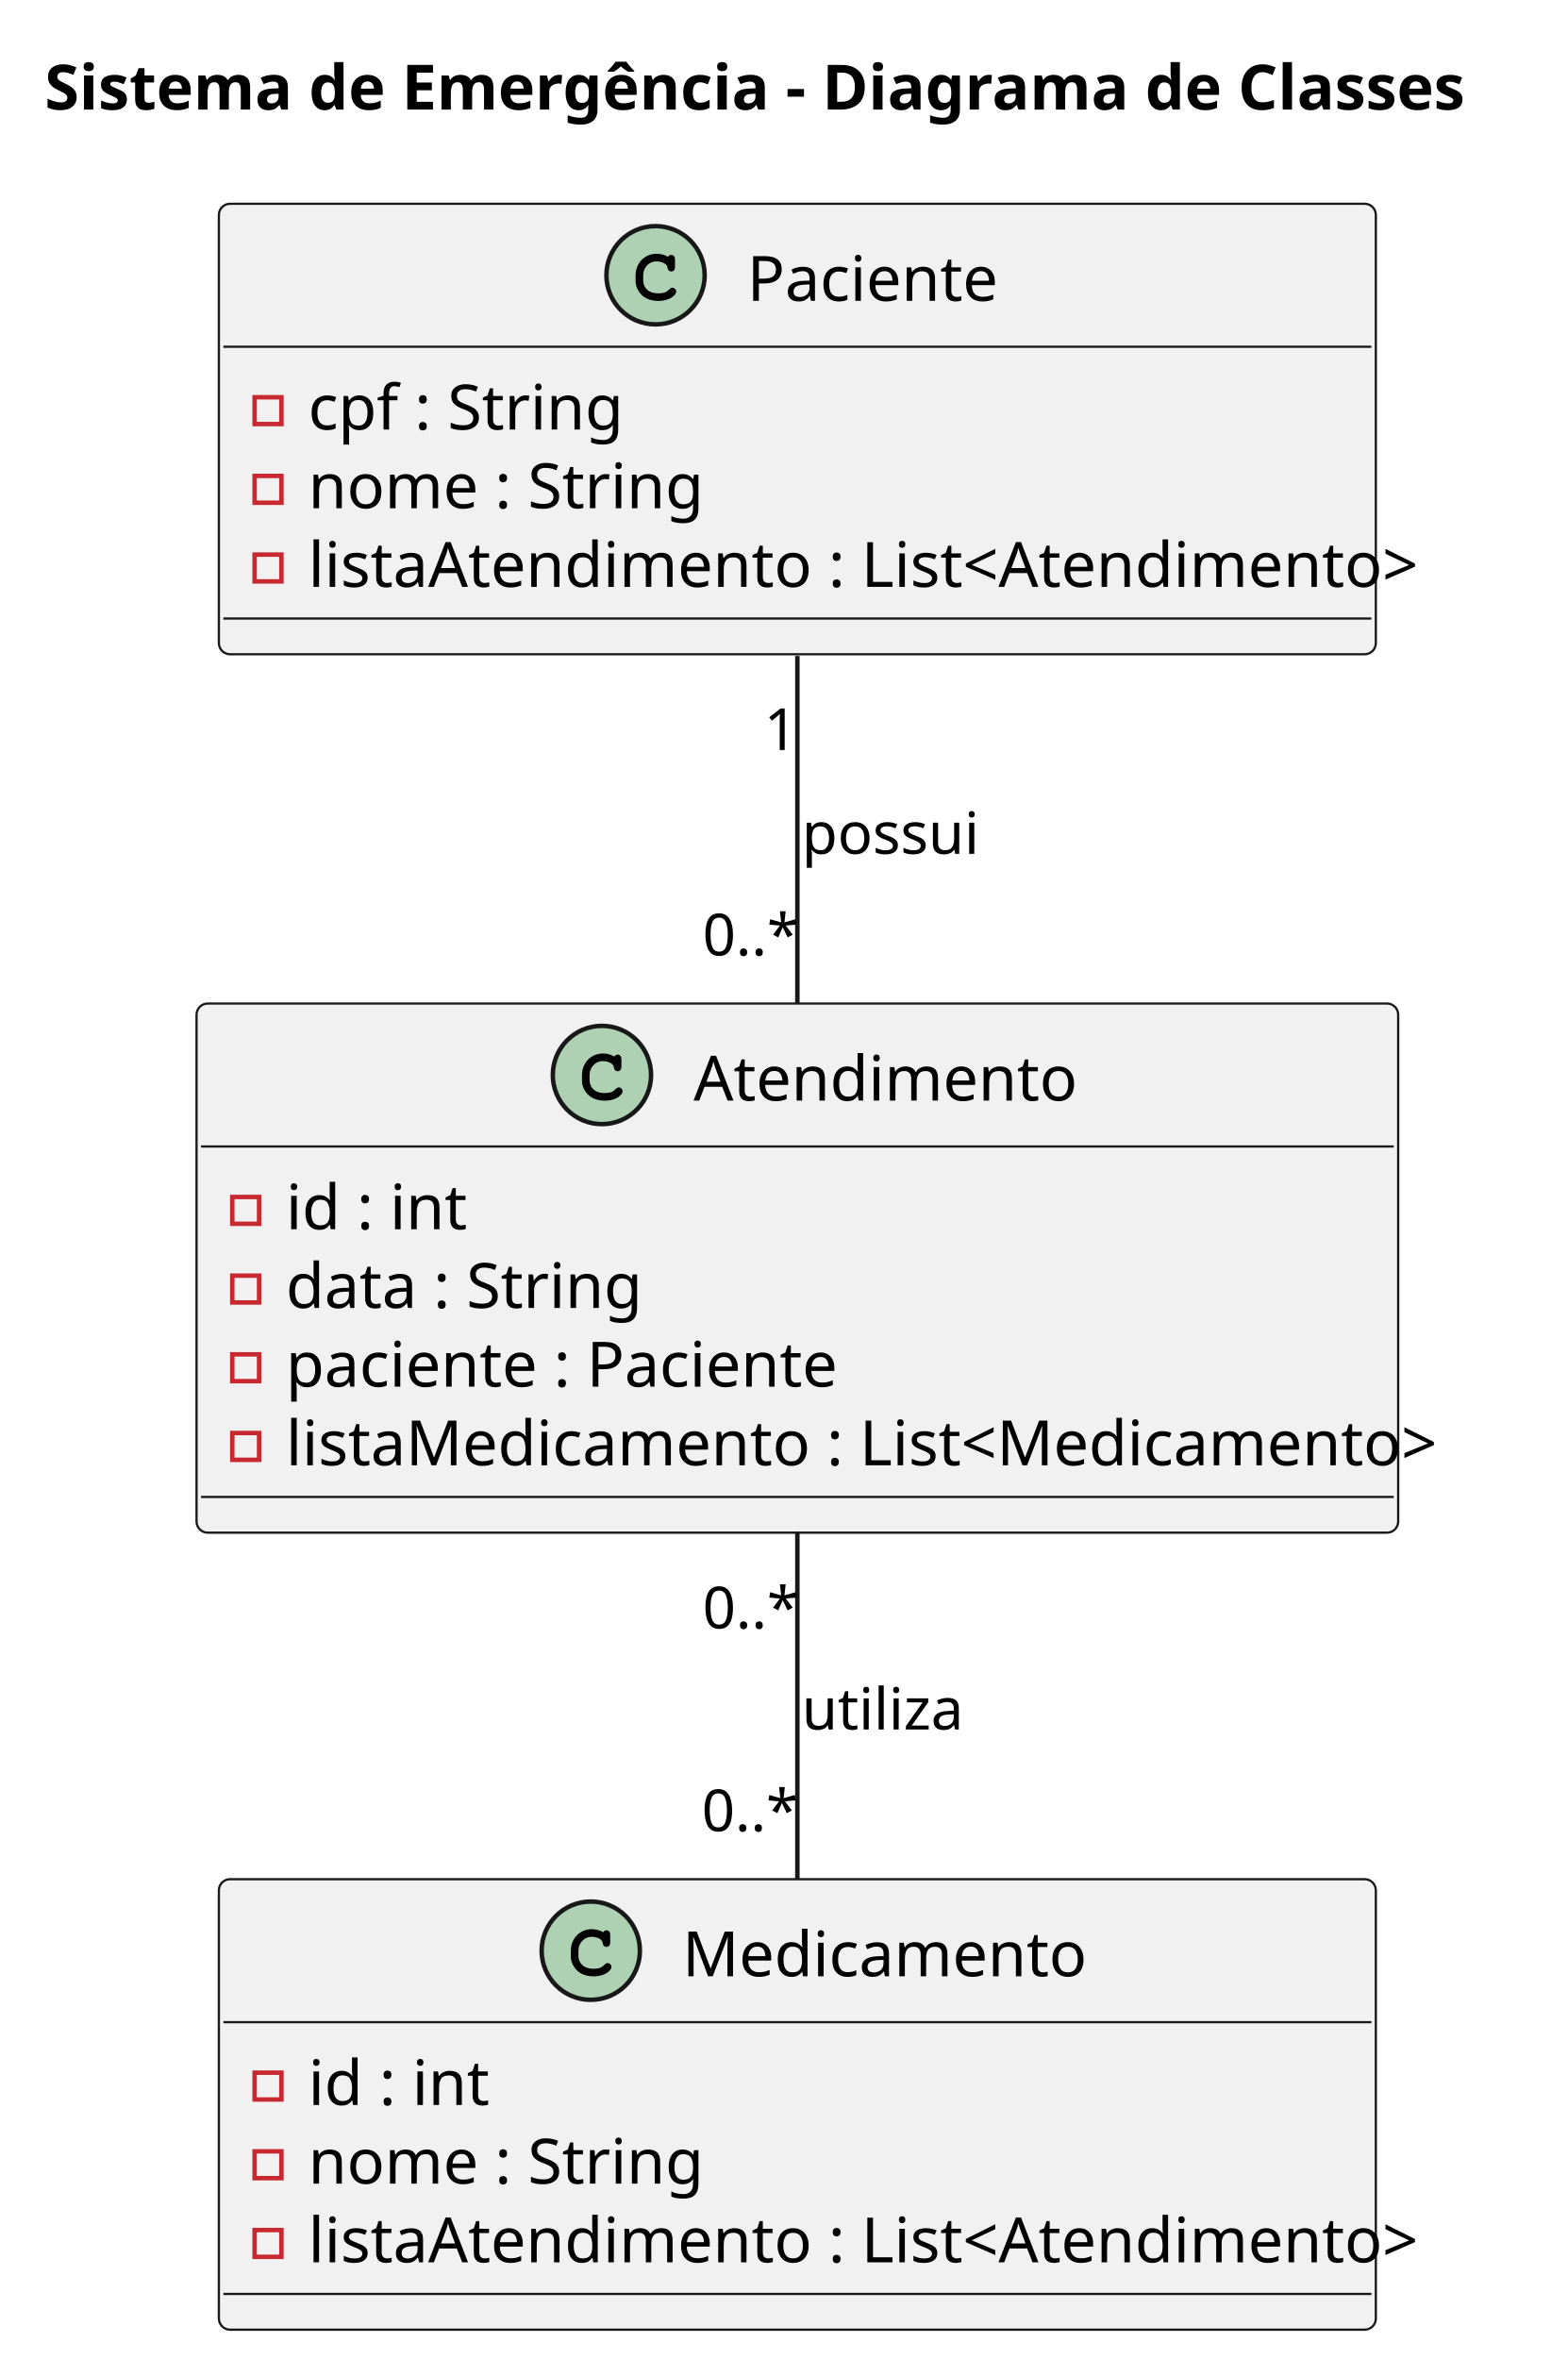
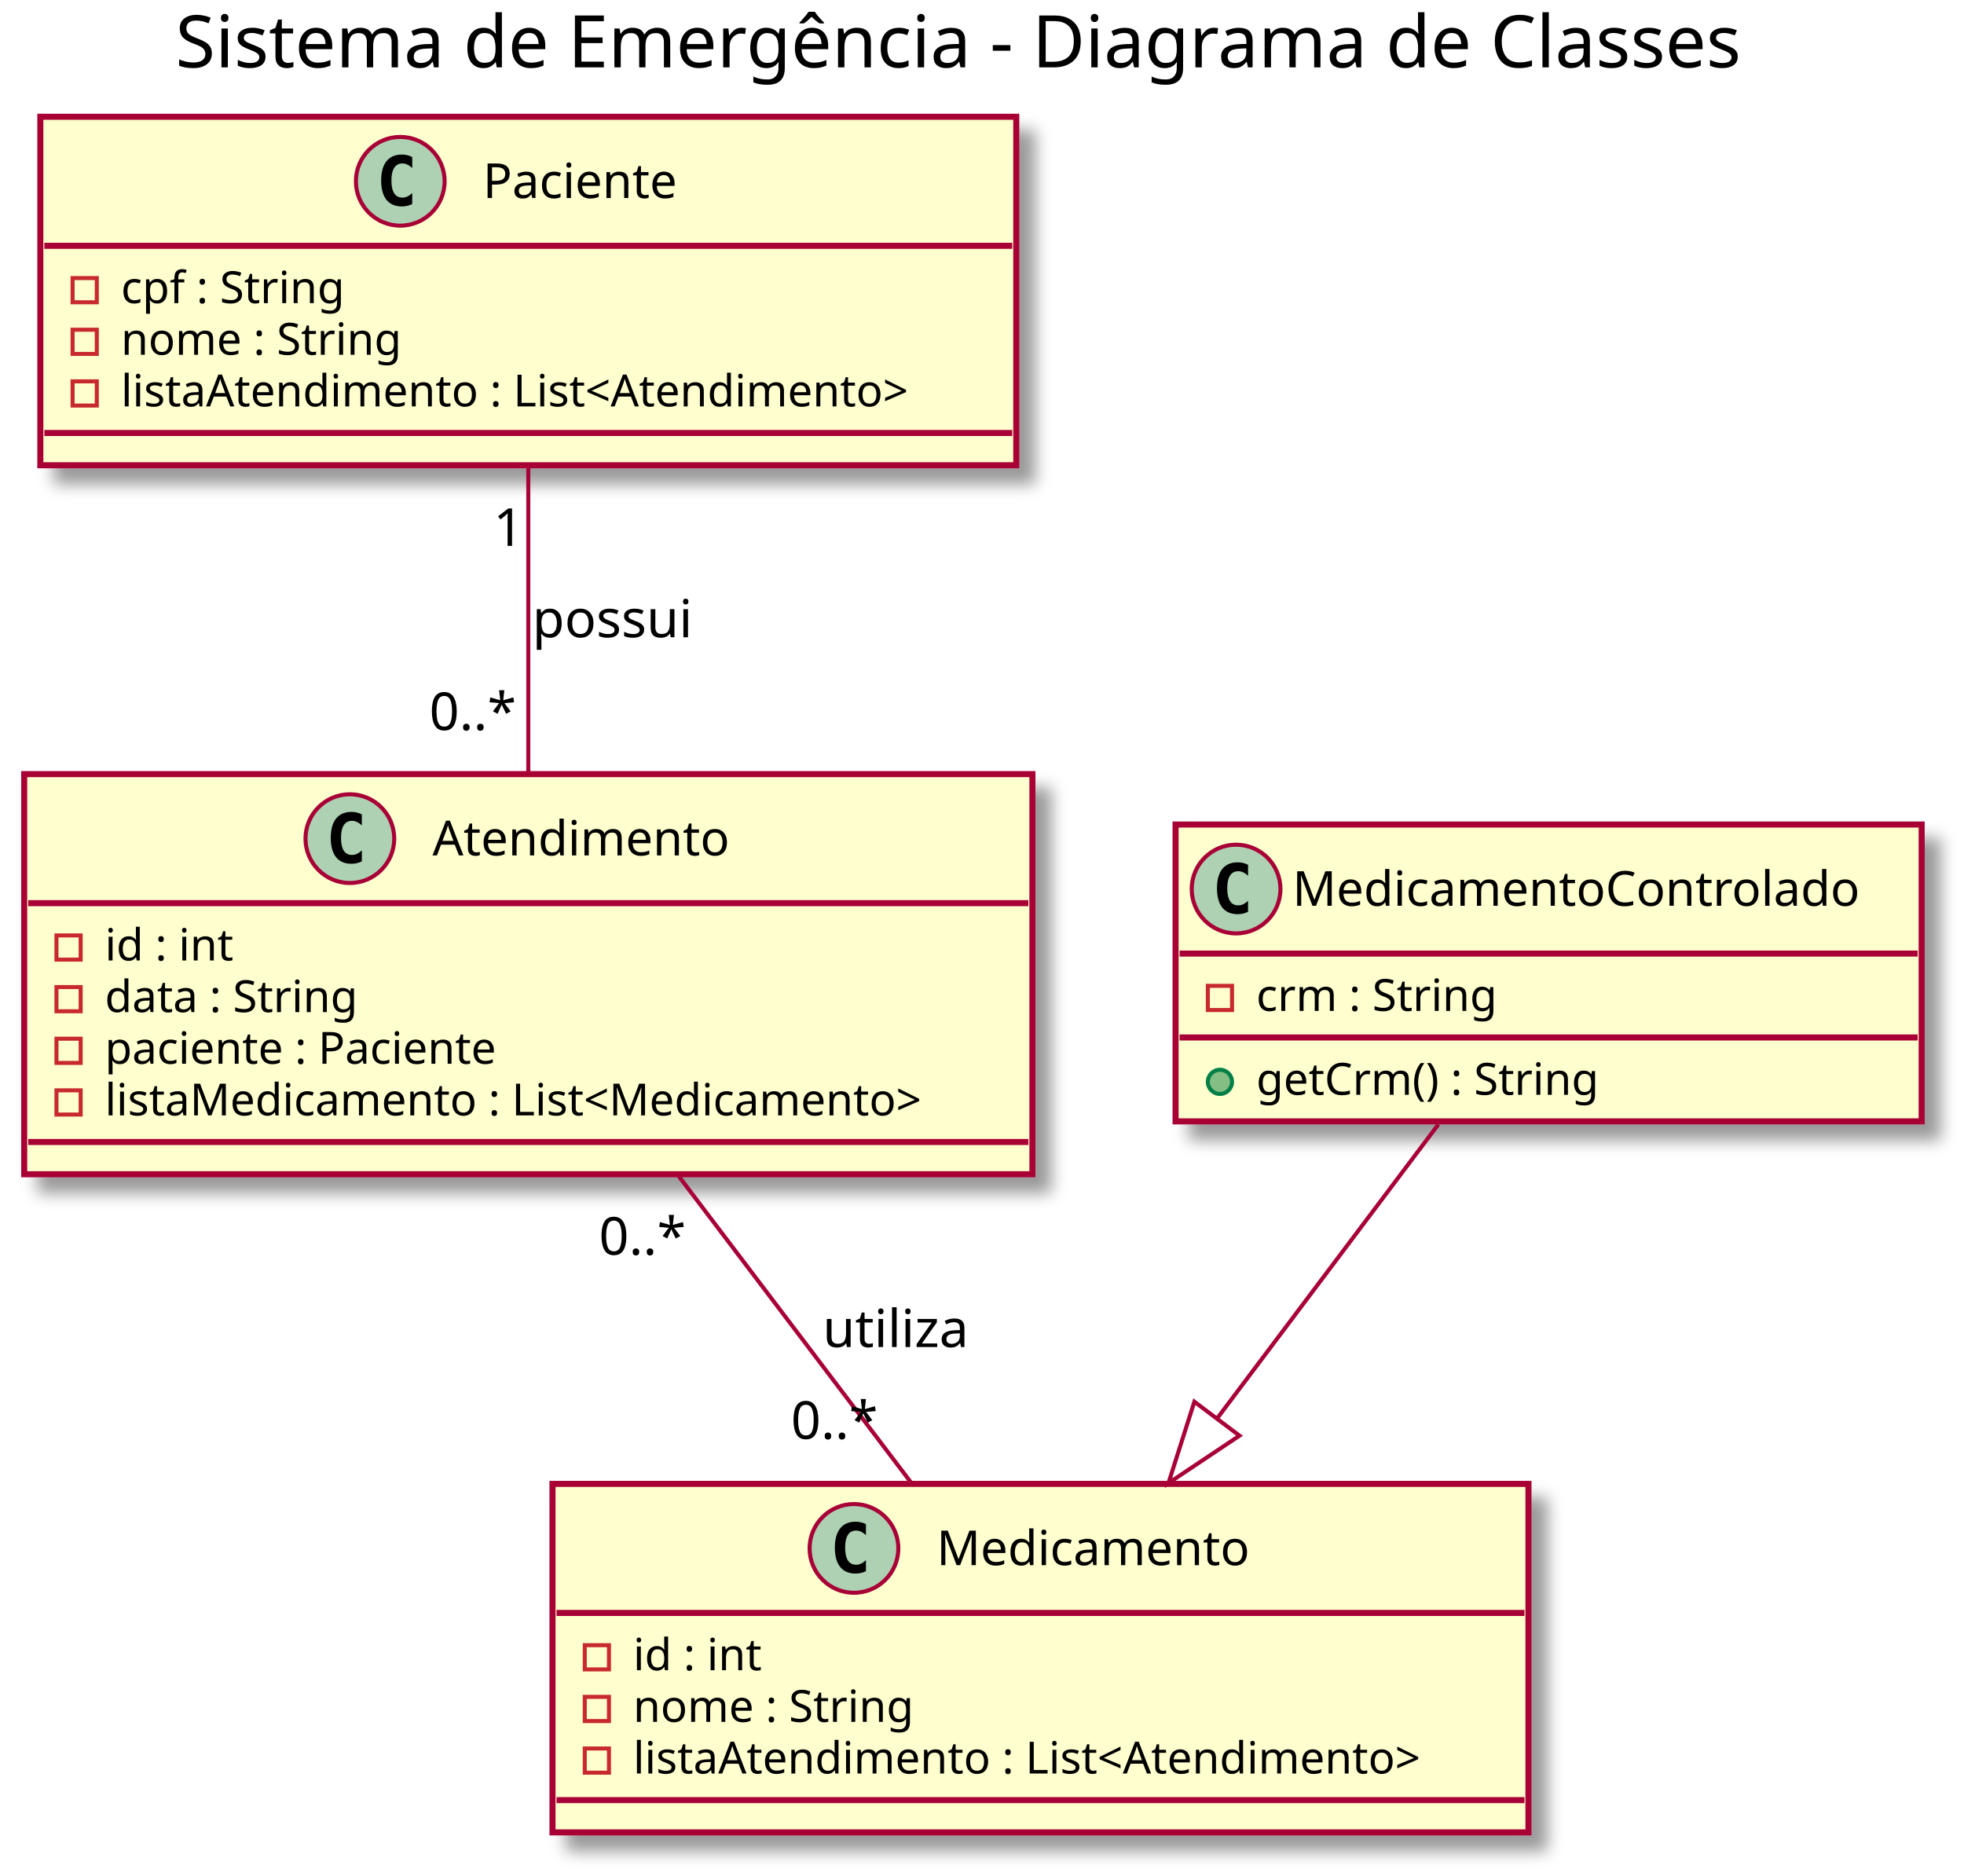
- <svg xmlns="http://www.w3.org/2000/svg" contentStyleType="text/css" height="528px" preserveAspectRatio="none" style="width:351px;height:528px;background:#FFFFFF;" version="1.1" viewBox="0 0 351 528" width="351px" zoomAndPan="magnify">
-   <defs />
+ <svg xmlns="http://www.w3.org/2000/svg" contentScriptType="application/ecmascript" contentStyleType="text/css" height="465px" preserveAspectRatio="none" style="width:487px;height:465px;" version="1.1" viewBox="0 0 487 465" width="487px" zoomAndPan="magnify">
+   <defs>
+     <filter height="300%" id="ff7ts29blxx5a" width="300%" x="-1" y="-1">
+       <feGaussianBlur result="blurOut" stdDeviation="2.0" />
+       <feColorMatrix in="blurOut" result="blurOut2" type="matrix" values="0 0 0 0 0 0 0 0 0 0 0 0 0 0 0 0 0 0 .4 0" />
+       <feOffset dx="4.0" dy="4.0" in="blurOut2" result="blurOut3" />
+       <feBlend in="SourceGraphic" in2="blurOut3" mode="normal" />
+     </filter>
+   </defs>
  <g>
-     <text fill="#000000" font-family="sans-serif" font-size="14" font-weight="bold" lengthAdjust="spacing" textLength="323" x="10" y="24.533">Sistema de Emergência - Diagrama de Classes</text>
-     <g id="elem_Paciente">
-       <rect codeLine="4" fill="#F1F1F1" height="100.828" id="Paciente" rx="2.5" ry="2.5" style="stroke:#181818;stroke-width:0.5;" width="259" x="49" y="45.609" />
-       <ellipse cx="146.75" cy="61.609" fill="#ADD1B2" rx="11" ry="11" style="stroke:#181818;stroke-width:1.0;" />
-       <path d="M149.516,57.484 Q149.672,57.266 149.859,57.156 Q150.047,57.047 150.266,57.047 Q150.641,57.047 150.875,57.312 Q151.109,57.562 151.109,58.172 L151.109,59.625 Q151.109,60.234 150.875,60.5 Q150.641,60.766 150.266,60.766 Q149.922,60.766 149.719,60.562 Q149.516,60.375 149.406,59.859 Q149.359,59.5 149.172,59.312 Q148.844,58.938 148.234,58.719 Q147.625,58.5 147,58.5 Q146.234,58.5 145.594,58.828 Q144.969,59.156 144.469,59.906 Q143.984,60.656 143.984,61.688 L143.984,62.781 Q143.984,64.016 144.875,64.844 Q145.766,65.656 147.359,65.656 Q148.297,65.656 148.953,65.406 Q149.344,65.25 149.766,64.812 Q150.031,64.547 150.172,64.469 Q150.328,64.391 150.531,64.391 Q150.859,64.391 151.109,64.656 Q151.375,64.906 151.375,65.25 Q151.375,65.594 151.031,66 Q150.531,66.578 149.734,66.906 Q148.656,67.359 147.359,67.359 Q145.844,67.359 144.641,66.734 Q143.656,66.234 142.969,65.172 Q142.281,64.094 142.281,62.812 L142.281,61.656 Q142.281,60.328 142.891,59.188 Q143.516,58.031 144.609,57.422 Q145.703,56.797 146.938,56.797 Q147.672,56.797 148.312,56.969 Q148.969,57.125 149.516,57.484 Z " fill="#000000" />
-       <text fill="#000000" font-family="sans-serif" font-size="14" lengthAdjust="spacing" textLength="55" x="167.25" y="67.338">Paciente</text>
-       <line style="stroke:#181818;stroke-width:0.5;" x1="50" x2="307" y1="77.609" y2="77.609" />
-       <rect fill="none" height="6" style="stroke:#C82930;stroke-width:1.0;" width="6" x="57" y="88.914" />
-       <text fill="#000000" font-family="sans-serif" font-size="14" lengthAdjust="spacing" textLength="68" x="69" y="96.143">cpf : String</text>
-       <rect fill="none" height="6" style="stroke:#C82930;stroke-width:1.0;" width="6" x="57" y="106.523" />
-       <text fill="#000000" font-family="sans-serif" font-size="14" lengthAdjust="spacing" textLength="84" x="69" y="113.752">nome : String</text>
-       <rect fill="none" height="6" style="stroke:#C82930;stroke-width:1.0;" width="6" x="57" y="124.133" />
-       <text fill="#000000" font-family="sans-serif" font-size="14" lengthAdjust="spacing" textLength="233" x="69" y="131.361">listaAtendimento : List&lt;Atendimento&gt;</text>
-       <line style="stroke:#181818;stroke-width:0.5;" x1="50" x2="307" y1="138.438" y2="138.438" />
-     </g>
-     <g id="elem_Atendimento">
-       <rect codeLine="10" fill="#F1F1F1" height="118.438" id="Atendimento" rx="2.5" ry="2.5" style="stroke:#181818;stroke-width:0.5;" width="269" x="44" y="224.609" />
-       <ellipse cx="134.75" cy="240.609" fill="#ADD1B2" rx="11" ry="11" style="stroke:#181818;stroke-width:1.0;" />
-       <path d="M137.516,236.484 Q137.672,236.266 137.859,236.156 Q138.047,236.047 138.266,236.047 Q138.641,236.047 138.875,236.312 Q139.109,236.562 139.109,237.172 L139.109,238.625 Q139.109,239.234 138.875,239.5 Q138.641,239.766 138.266,239.766 Q137.922,239.766 137.719,239.562 Q137.516,239.375 137.406,238.859 Q137.359,238.5 137.172,238.312 Q136.844,237.938 136.234,237.719 Q135.625,237.5 135,237.5 Q134.234,237.5 133.594,237.828 Q132.969,238.156 132.469,238.906 Q131.984,239.656 131.984,240.688 L131.984,241.781 Q131.984,243.016 132.875,243.844 Q133.766,244.656 135.359,244.656 Q136.297,244.656 136.953,244.406 Q137.344,244.25 137.766,243.812 Q138.031,243.547 138.172,243.469 Q138.328,243.391 138.531,243.391 Q138.859,243.391 139.109,243.656 Q139.375,243.906 139.375,244.25 Q139.375,244.594 139.031,245 Q138.531,245.578 137.734,245.906 Q136.656,246.359 135.359,246.359 Q133.844,246.359 132.641,245.734 Q131.656,245.234 130.969,244.172 Q130.281,243.094 130.281,241.812 L130.281,240.656 Q130.281,239.328 130.891,238.188 Q131.516,237.031 132.609,236.422 Q133.703,235.797 134.938,235.797 Q135.672,235.797 136.312,235.969 Q136.969,236.125 137.516,236.484 Z " fill="#000000" />
-       <text fill="#000000" font-family="sans-serif" font-size="14" lengthAdjust="spacing" textLength="79" x="155.25" y="246.338">Atendimento</text>
-       <line style="stroke:#181818;stroke-width:0.5;" x1="45" x2="312" y1="256.609" y2="256.609" />
-       <rect fill="none" height="6" style="stroke:#C82930;stroke-width:1.0;" width="6" x="52" y="267.914" />
-       <text fill="#000000" font-family="sans-serif" font-size="14" lengthAdjust="spacing" textLength="38" x="64" y="275.143">id : int</text>
-       <rect fill="none" height="6" style="stroke:#C82930;stroke-width:1.0;" width="6" x="52" y="285.523" />
-       <text fill="#000000" font-family="sans-serif" font-size="14" lengthAdjust="spacing" textLength="77" x="64" y="292.752">data : String</text>
-       <rect fill="none" height="6" style="stroke:#C82930;stroke-width:1.0;" width="6" x="52" y="303.133" />
-       <text fill="#000000" font-family="sans-serif" font-size="14" lengthAdjust="spacing" textLength="121" x="64" y="310.361">paciente : Paciente</text>
-       <rect fill="none" height="6" style="stroke:#C82930;stroke-width:1.0;" width="6" x="52" y="320.742" />
-       <text fill="#000000" font-family="sans-serif" font-size="14" lengthAdjust="spacing" textLength="243" x="64" y="327.971">listaMedicamento : List&lt;Medicamento&gt;</text>
-       <line style="stroke:#181818;stroke-width:0.5;" x1="45" x2="312" y1="335.047" y2="335.047" />
-     </g>
-     <g id="elem_Medicamento">
-       <rect codeLine="17" fill="#F1F1F1" height="100.828" id="Medicamento" rx="2.5" ry="2.5" style="stroke:#181818;stroke-width:0.5;" width="259" x="49" y="420.609" />
-       <ellipse cx="132.25" cy="436.609" fill="#ADD1B2" rx="11" ry="11" style="stroke:#181818;stroke-width:1.0;" />
-       <path d="M135.016,432.484 Q135.172,432.266 135.359,432.156 Q135.547,432.047 135.766,432.047 Q136.141,432.047 136.375,432.312 Q136.609,432.562 136.609,433.172 L136.609,434.625 Q136.609,435.234 136.375,435.5 Q136.141,435.766 135.766,435.766 Q135.422,435.766 135.219,435.562 Q135.016,435.375 134.906,434.859 Q134.859,434.5 134.672,434.312 Q134.344,433.938 133.734,433.719 Q133.125,433.5 132.5,433.5 Q131.734,433.5 131.094,433.828 Q130.469,434.156 129.969,434.906 Q129.484,435.656 129.484,436.688 L129.484,437.781 Q129.484,439.016 130.375,439.844 Q131.266,440.656 132.859,440.656 Q133.797,440.656 134.453,440.406 Q134.844,440.25 135.266,439.812 Q135.531,439.547 135.672,439.469 Q135.828,439.391 136.031,439.391 Q136.359,439.391 136.609,439.656 Q136.875,439.906 136.875,440.25 Q136.875,440.594 136.531,441 Q136.031,441.578 135.234,441.906 Q134.156,442.359 132.859,442.359 Q131.344,442.359 130.141,441.734 Q129.156,441.234 128.469,440.172 Q127.781,439.094 127.781,437.812 L127.781,436.656 Q127.781,435.328 128.391,434.188 Q129.016,433.031 130.109,432.422 Q131.203,431.797 132.438,431.797 Q133.172,431.797 133.812,431.969 Q134.469,432.125 135.016,432.484 Z " fill="#000000" />
-       <text fill="#000000" font-family="sans-serif" font-size="14" lengthAdjust="spacing" textLength="84" x="152.75" y="442.338">Medicamento</text>
-       <line style="stroke:#181818;stroke-width:0.5;" x1="50" x2="307" y1="452.609" y2="452.609" />
-       <rect fill="none" height="6" style="stroke:#C82930;stroke-width:1.0;" width="6" x="57" y="463.914" />
-       <text fill="#000000" font-family="sans-serif" font-size="14" lengthAdjust="spacing" textLength="38" x="69" y="471.143">id : int</text>
-       <rect fill="none" height="6" style="stroke:#C82930;stroke-width:1.0;" width="6" x="57" y="481.523" />
-       <text fill="#000000" font-family="sans-serif" font-size="14" lengthAdjust="spacing" textLength="84" x="69" y="488.752">nome : String</text>
-       <rect fill="none" height="6" style="stroke:#C82930;stroke-width:1.0;" width="6" x="57" y="499.133" />
-       <text fill="#000000" font-family="sans-serif" font-size="14" lengthAdjust="spacing" textLength="233" x="69" y="506.361">listaAtendimento : List&lt;Atendimento&gt;</text>
-       <line style="stroke:#181818;stroke-width:0.5;" x1="50" x2="307" y1="513.438" y2="513.438" />
-     </g>
-     <g id="link_Paciente_Atendimento">
-       <path codeLine="23" d="M178.5,146.819 C178.5,170.749 178.5,199.599 178.5,224.529 " fill="none" id="Paciente-Atendimento" style="stroke:#181818;stroke-width:1.0;" />
-       <text fill="#000000" font-family="sans-serif" font-size="13" lengthAdjust="spacing" textLength="38" x="179.5" y="191.105">possui</text>
-       <text fill="#000000" font-family="sans-serif" font-size="13" lengthAdjust="spacing" textLength="7" x="171.052" y="167.87">1</text>
-       <text fill="#000000" font-family="sans-serif" font-size="13" lengthAdjust="spacing" textLength="20" x="157.281" y="213.844">0..*</text>
-     </g>
-     <g id="link_Atendimento_Medicamento">
-       <path codeLine="24" d="M178.5,342.789 C178.5,367.759 178.5,396.629 178.5,420.559 " fill="none" id="Atendimento-Medicamento" style="stroke:#181818;stroke-width:1.0;" />
-       <text fill="#000000" font-family="sans-serif" font-size="13" lengthAdjust="spacing" textLength="34" x="179.5" y="387.104">utiliza</text>
-       <text fill="#000000" font-family="sans-serif" font-size="13" lengthAdjust="spacing" textLength="20" x="157.281" y="364.467">0..*</text>
-       <text fill="#000000" font-family="sans-serif" font-size="13" lengthAdjust="spacing" textLength="20" x="157.094" y="409.858">0..*</text>
-     </g>
+     <text fill="#000000" font-family="sans-serif" font-size="18" lengthAdjust="spacingAndGlyphs" textLength="408" x="43.5" y="16.708">Sistema de Emergência - Diagrama de Classes</text>
+     <rect fill="#FEFECE" filter="url(#ff7ts29blxx5a)" height="86.414" id="Paciente" style="stroke: #A80036; stroke-width: 1.5;" width="242" x="10" y="28.953" />
+     <ellipse cx="99.25" cy="44.953" fill="#ADD1B2" rx="11" ry="11" style="stroke: #A80036; stroke-width: 1.0;" />
+     <path d="M102.219,50.594 Q101.641,50.891 101,51.031 Q100.359,51.188 99.656,51.188 Q97.156,51.188 95.828,49.547 Q94.516,47.891 94.516,44.766 Q94.516,41.641 95.828,39.984 Q97.156,38.328 99.656,38.328 Q100.359,38.328 101,38.484 Q101.656,38.641 102.219,38.938 L102.219,41.656 Q101.594,41.078 101,40.812 Q100.406,40.531 99.781,40.531 Q98.438,40.531 97.75,41.609 Q97.062,42.672 97.062,44.766 Q97.062,46.859 97.75,47.938 Q98.438,49 99.781,49 Q100.406,49 101,48.734 Q101.594,48.453 102.219,47.875 L102.219,50.594 Z " />
+     <text fill="#000000" font-family="sans-serif" font-size="12" lengthAdjust="spacingAndGlyphs" textLength="55" x="119.75" y="49.107">Paciente</text>
+     <line style="stroke: #A80036; stroke-width: 1.5;" x1="11" x2="251" y1="60.953" y2="60.953" />
+     <rect fill="none" height="6" style="stroke: #C82930; stroke-width: 1.0;" width="6" x="18" y="68.953" />
+     <text fill="#000000" font-family="sans-serif" font-size="11" lengthAdjust="spacingAndGlyphs" textLength="63" x="30" y="75.164">cpf : String</text>
+     <rect fill="none" height="6" style="stroke: #C82930; stroke-width: 1.0;" width="6" x="18" y="81.758" />
+     <text fill="#000000" font-family="sans-serif" font-size="11" lengthAdjust="spacingAndGlyphs" textLength="78" x="30" y="87.968">nome : String</text>
+     <rect fill="none" height="6" style="stroke: #C82930; stroke-width: 1.0;" width="6" x="18" y="94.562" />
+     <text fill="#000000" font-family="sans-serif" font-size="11" lengthAdjust="spacingAndGlyphs" textLength="216" x="30" y="100.773">listaAtendimento : List&lt;Atendimento&gt;</text>
+     <line style="stroke: #A80036; stroke-width: 1.5;" x1="11" x2="251" y1="107.367" y2="107.367" />
+     <rect fill="#FEFECE" filter="url(#ff7ts29blxx5a)" height="99.219" id="Atendimento" style="stroke: #A80036; stroke-width: 1.5;" width="250" x="6" y="191.953" />
+     <ellipse cx="86.75" cy="207.953" fill="#ADD1B2" rx="11" ry="11" style="stroke: #A80036; stroke-width: 1.0;" />
+     <path d="M89.719,213.594 Q89.141,213.891 88.5,214.031 Q87.859,214.188 87.156,214.188 Q84.656,214.188 83.328,212.547 Q82.016,210.891 82.016,207.766 Q82.016,204.641 83.328,202.984 Q84.656,201.328 87.156,201.328 Q87.859,201.328 88.5,201.484 Q89.156,201.641 89.719,201.938 L89.719,204.656 Q89.094,204.078 88.5,203.812 Q87.906,203.531 87.281,203.531 Q85.938,203.531 85.25,204.609 Q84.562,205.672 84.562,207.766 Q84.562,209.859 85.25,210.938 Q85.938,212 87.281,212 Q87.906,212 88.5,211.734 Q89.094,211.453 89.719,210.875 L89.719,213.594 Z " />
+     <text fill="#000000" font-family="sans-serif" font-size="12" lengthAdjust="spacingAndGlyphs" textLength="80" x="107.25" y="212.107">Atendimento</text>
+     <line style="stroke: #A80036; stroke-width: 1.5;" x1="7" x2="255" y1="223.953" y2="223.953" />
+     <rect fill="none" height="6" style="stroke: #C82930; stroke-width: 1.0;" width="6" x="14" y="231.953" />
+     <text fill="#000000" font-family="sans-serif" font-size="11" lengthAdjust="spacingAndGlyphs" textLength="36" x="26" y="238.164">id : int</text>
+     <rect fill="none" height="6" style="stroke: #C82930; stroke-width: 1.0;" width="6" x="14" y="244.758" />
+     <text fill="#000000" font-family="sans-serif" font-size="11" lengthAdjust="spacingAndGlyphs" textLength="71" x="26" y="250.968">data : String</text>
+     <rect fill="none" height="6" style="stroke: #C82930; stroke-width: 1.0;" width="6" x="14" y="257.562" />
+     <text fill="#000000" font-family="sans-serif" font-size="11" lengthAdjust="spacingAndGlyphs" textLength="108" x="26" y="263.773">paciente : Paciente</text>
+     <rect fill="none" height="6" style="stroke: #C82930; stroke-width: 1.0;" width="6" x="14" y="270.367" />
+     <text fill="#000000" font-family="sans-serif" font-size="11" lengthAdjust="spacingAndGlyphs" textLength="224" x="26" y="276.578">listaMedicamento : List&lt;Medicamento&gt;</text>
+     <line style="stroke: #A80036; stroke-width: 1.5;" x1="7" x2="255" y1="283.172" y2="283.172" />
+     <rect fill="#FEFECE" filter="url(#ff7ts29blxx5a)" height="86.414" id="Medicamento" style="stroke: #A80036; stroke-width: 1.5;" width="242" x="137" y="367.953" />
+     <ellipse cx="211.75" cy="383.953" fill="#ADD1B2" rx="11" ry="11" style="stroke: #A80036; stroke-width: 1.0;" />
+     <path d="M214.719,389.594 Q214.141,389.891 213.5,390.031 Q212.859,390.188 212.156,390.188 Q209.656,390.188 208.328,388.547 Q207.016,386.891 207.016,383.766 Q207.016,380.641 208.328,378.984 Q209.656,377.328 212.156,377.328 Q212.859,377.328 213.5,377.484 Q214.156,377.641 214.719,377.938 L214.719,380.656 Q214.094,380.078 213.5,379.812 Q212.906,379.531 212.281,379.531 Q210.938,379.531 210.25,380.609 Q209.562,381.672 209.562,383.766 Q209.562,385.859 210.25,386.938 Q210.938,388 212.281,388 Q212.906,388 213.5,387.734 Q214.094,387.453 214.719,386.875 L214.719,389.594 Z " />
+     <text fill="#000000" font-family="sans-serif" font-size="12" lengthAdjust="spacingAndGlyphs" textLength="84" x="232.25" y="388.107">Medicamento</text>
+     <line style="stroke: #A80036; stroke-width: 1.5;" x1="138" x2="378" y1="399.953" y2="399.953" />
+     <rect fill="none" height="6" style="stroke: #C82930; stroke-width: 1.0;" width="6" x="145" y="407.953" />
+     <text fill="#000000" font-family="sans-serif" font-size="11" lengthAdjust="spacingAndGlyphs" textLength="36" x="157" y="414.164">id : int</text>
+     <rect fill="none" height="6" style="stroke: #C82930; stroke-width: 1.0;" width="6" x="145" y="420.758" />
+     <text fill="#000000" font-family="sans-serif" font-size="11" lengthAdjust="spacingAndGlyphs" textLength="78" x="157" y="426.968">nome : String</text>
+     <rect fill="none" height="6" style="stroke: #C82930; stroke-width: 1.0;" width="6" x="145" y="433.562" />
+     <text fill="#000000" font-family="sans-serif" font-size="11" lengthAdjust="spacingAndGlyphs" textLength="216" x="157" y="439.773">listaAtendimento : List&lt;Atendimento&gt;</text>
+     <line style="stroke: #A80036; stroke-width: 1.5;" x1="138" x2="378" y1="446.367" y2="446.367" />
+     <rect fill="#FEFECE" filter="url(#ff7ts29blxx5a)" height="73.609" id="MedicamentoControlado" style="stroke: #A80036; stroke-width: 1.5;" width="185" x="291.5" y="204.453" />
+     <ellipse cx="306.5" cy="220.453" fill="#ADD1B2" rx="11" ry="11" style="stroke: #A80036; stroke-width: 1.0;" />
+     <path d="M309.469,226.094 Q308.891,226.391 308.25,226.531 Q307.609,226.688 306.906,226.688 Q304.406,226.688 303.078,225.047 Q301.766,223.391 301.766,220.266 Q301.766,217.141 303.078,215.484 Q304.406,213.828 306.906,213.828 Q307.609,213.828 308.25,213.984 Q308.906,214.141 309.469,214.438 L309.469,217.156 Q308.844,216.578 308.25,216.312 Q307.656,216.031 307.031,216.031 Q305.688,216.031 305,217.109 Q304.312,218.172 304.312,220.266 Q304.312,222.359 305,223.438 Q305.688,224.5 307.031,224.5 Q307.656,224.5 308.25,224.234 Q308.844,223.953 309.469,223.375 L309.469,226.094 Z " />
+     <text fill="#000000" font-family="sans-serif" font-size="12" lengthAdjust="spacingAndGlyphs" textLength="153" x="320.5" y="224.607">MedicamentoControlado</text>
+     <line style="stroke: #A80036; stroke-width: 1.5;" x1="292.5" x2="475.5" y1="236.453" y2="236.453" />
+     <rect fill="none" height="6" style="stroke: #C82930; stroke-width: 1.0;" width="6" x="299.5" y="244.453" />
+     <text fill="#000000" font-family="sans-serif" font-size="11" lengthAdjust="spacingAndGlyphs" textLength="68" x="311.5" y="250.664">crm : String</text>
+     <line style="stroke: #A80036; stroke-width: 1.5;" x1="292.5" x2="475.5" y1="257.258" y2="257.258" />
+     <ellipse cx="302.5" cy="268.258" fill="#84BE84" rx="3" ry="3" style="stroke: #038048; stroke-width: 1.0;" />
+     <text fill="#000000" font-family="sans-serif" font-size="11" lengthAdjust="spacingAndGlyphs" textLength="96" x="311.5" y="271.468">getCrm() : String</text>
+     <path d="M131,115.223 C131,138.483 131,167.453 131,191.663 " fill="none" id="Paciente-Atendimento" style="stroke: #A80036; stroke-width: 1.0;" />
+     <text fill="#000000" font-family="sans-serif" font-size="13" lengthAdjust="spacingAndGlyphs" textLength="41" x="132" y="158.02">possui</text>
+     <text fill="#000000" font-family="sans-serif" font-size="13" lengthAdjust="spacingAndGlyphs" textLength="8" x="122.362" y="135.359">1</text>
+     <text fill="#000000" font-family="sans-serif" font-size="13" lengthAdjust="spacingAndGlyphs" textLength="23" x="106.455" y="181.026">0..*</text>
+     <path d="M168.08,291.353 C186.45,315.593 208.42,344.563 226.05,367.813 " fill="none" id="Atendimento-Medicamento" style="stroke: #A80036; stroke-width: 1.0;" />
+     <text fill="#000000" font-family="sans-serif" font-size="13" lengthAdjust="spacingAndGlyphs" textLength="37" x="204" y="334.02">utiliza</text>
+     <text fill="#000000" font-family="sans-serif" font-size="13" lengthAdjust="spacingAndGlyphs" textLength="23" x="148.517" y="311.127">0..*</text>
+     <text fill="#000000" font-family="sans-serif" font-size="13" lengthAdjust="spacingAndGlyphs" textLength="23" x="196.125" y="356.787">0..*</text>
+     <path d="M356.66,278.803 C340.66,300.063 320.1,327.403 301.88,351.613 " fill="none" id="MedicamentoControlado-&gt;Medicamento" style="stroke: #A80036; stroke-width: 1.0;" />
+     <polygon fill="none" points="307.35,355.993,289.73,367.763,296.16,347.573,307.35,355.993" style="stroke: #A80036; stroke-width: 1.0;" />
  </g>
</svg>
